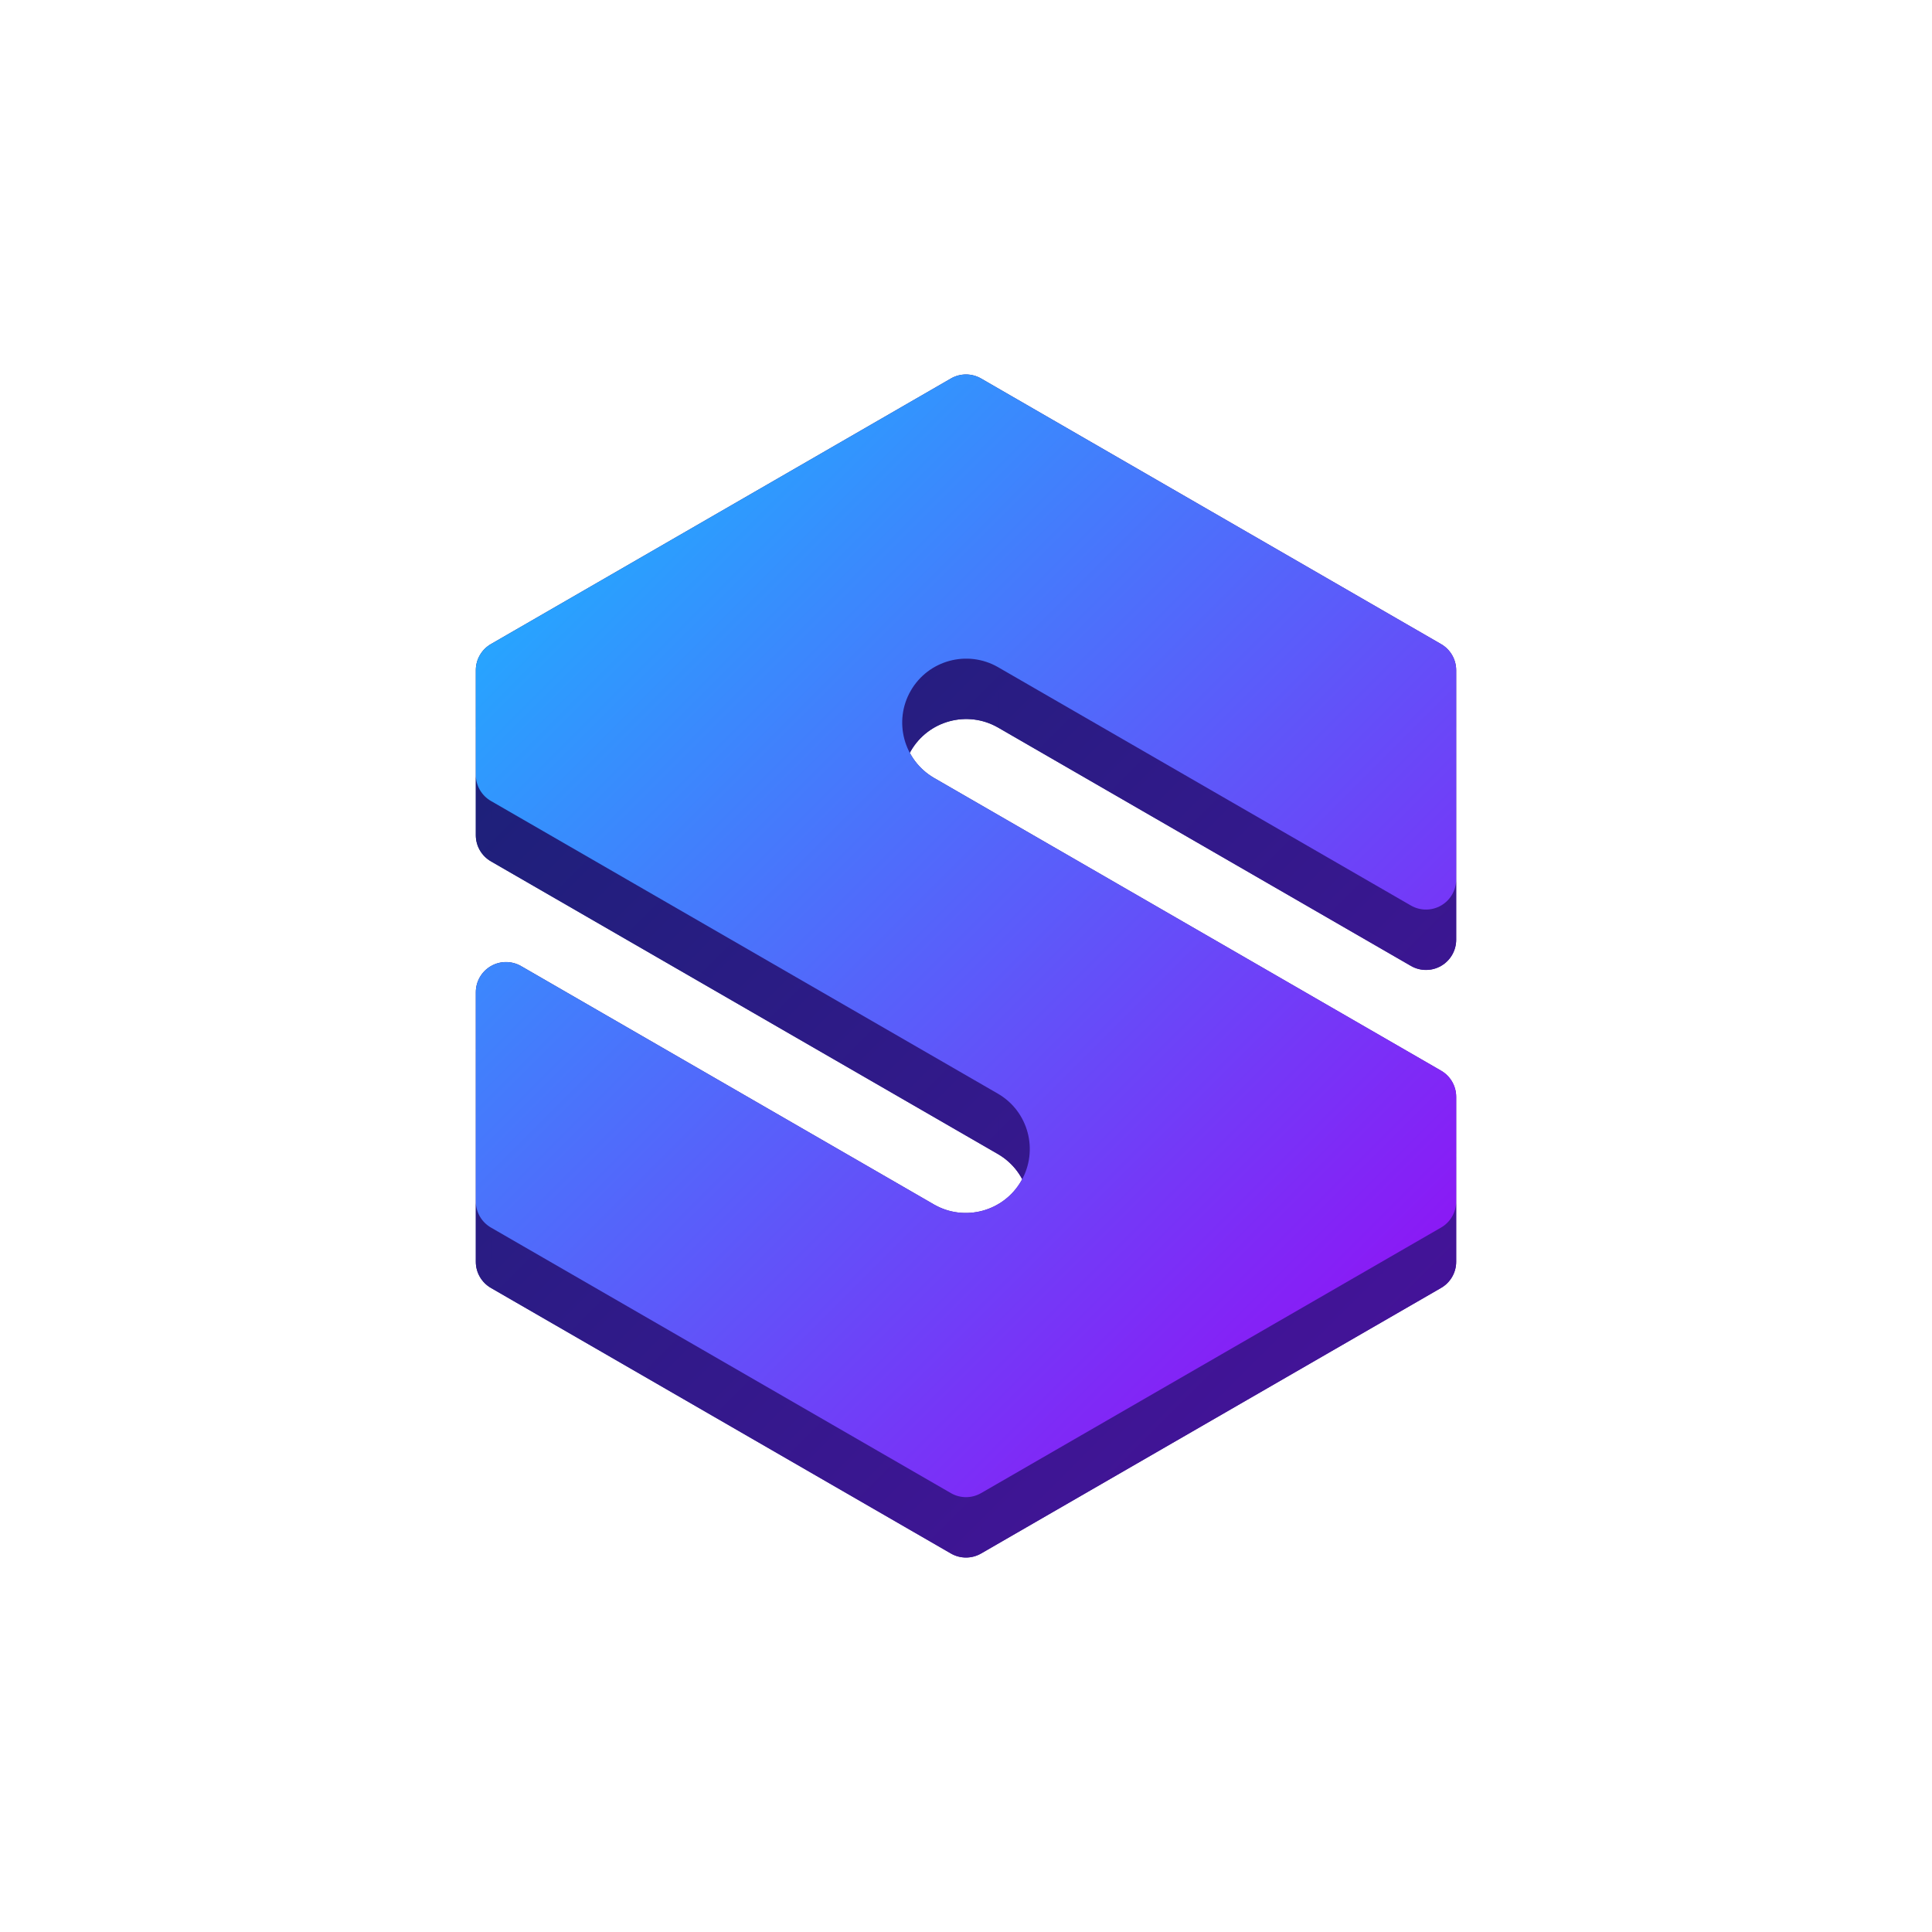
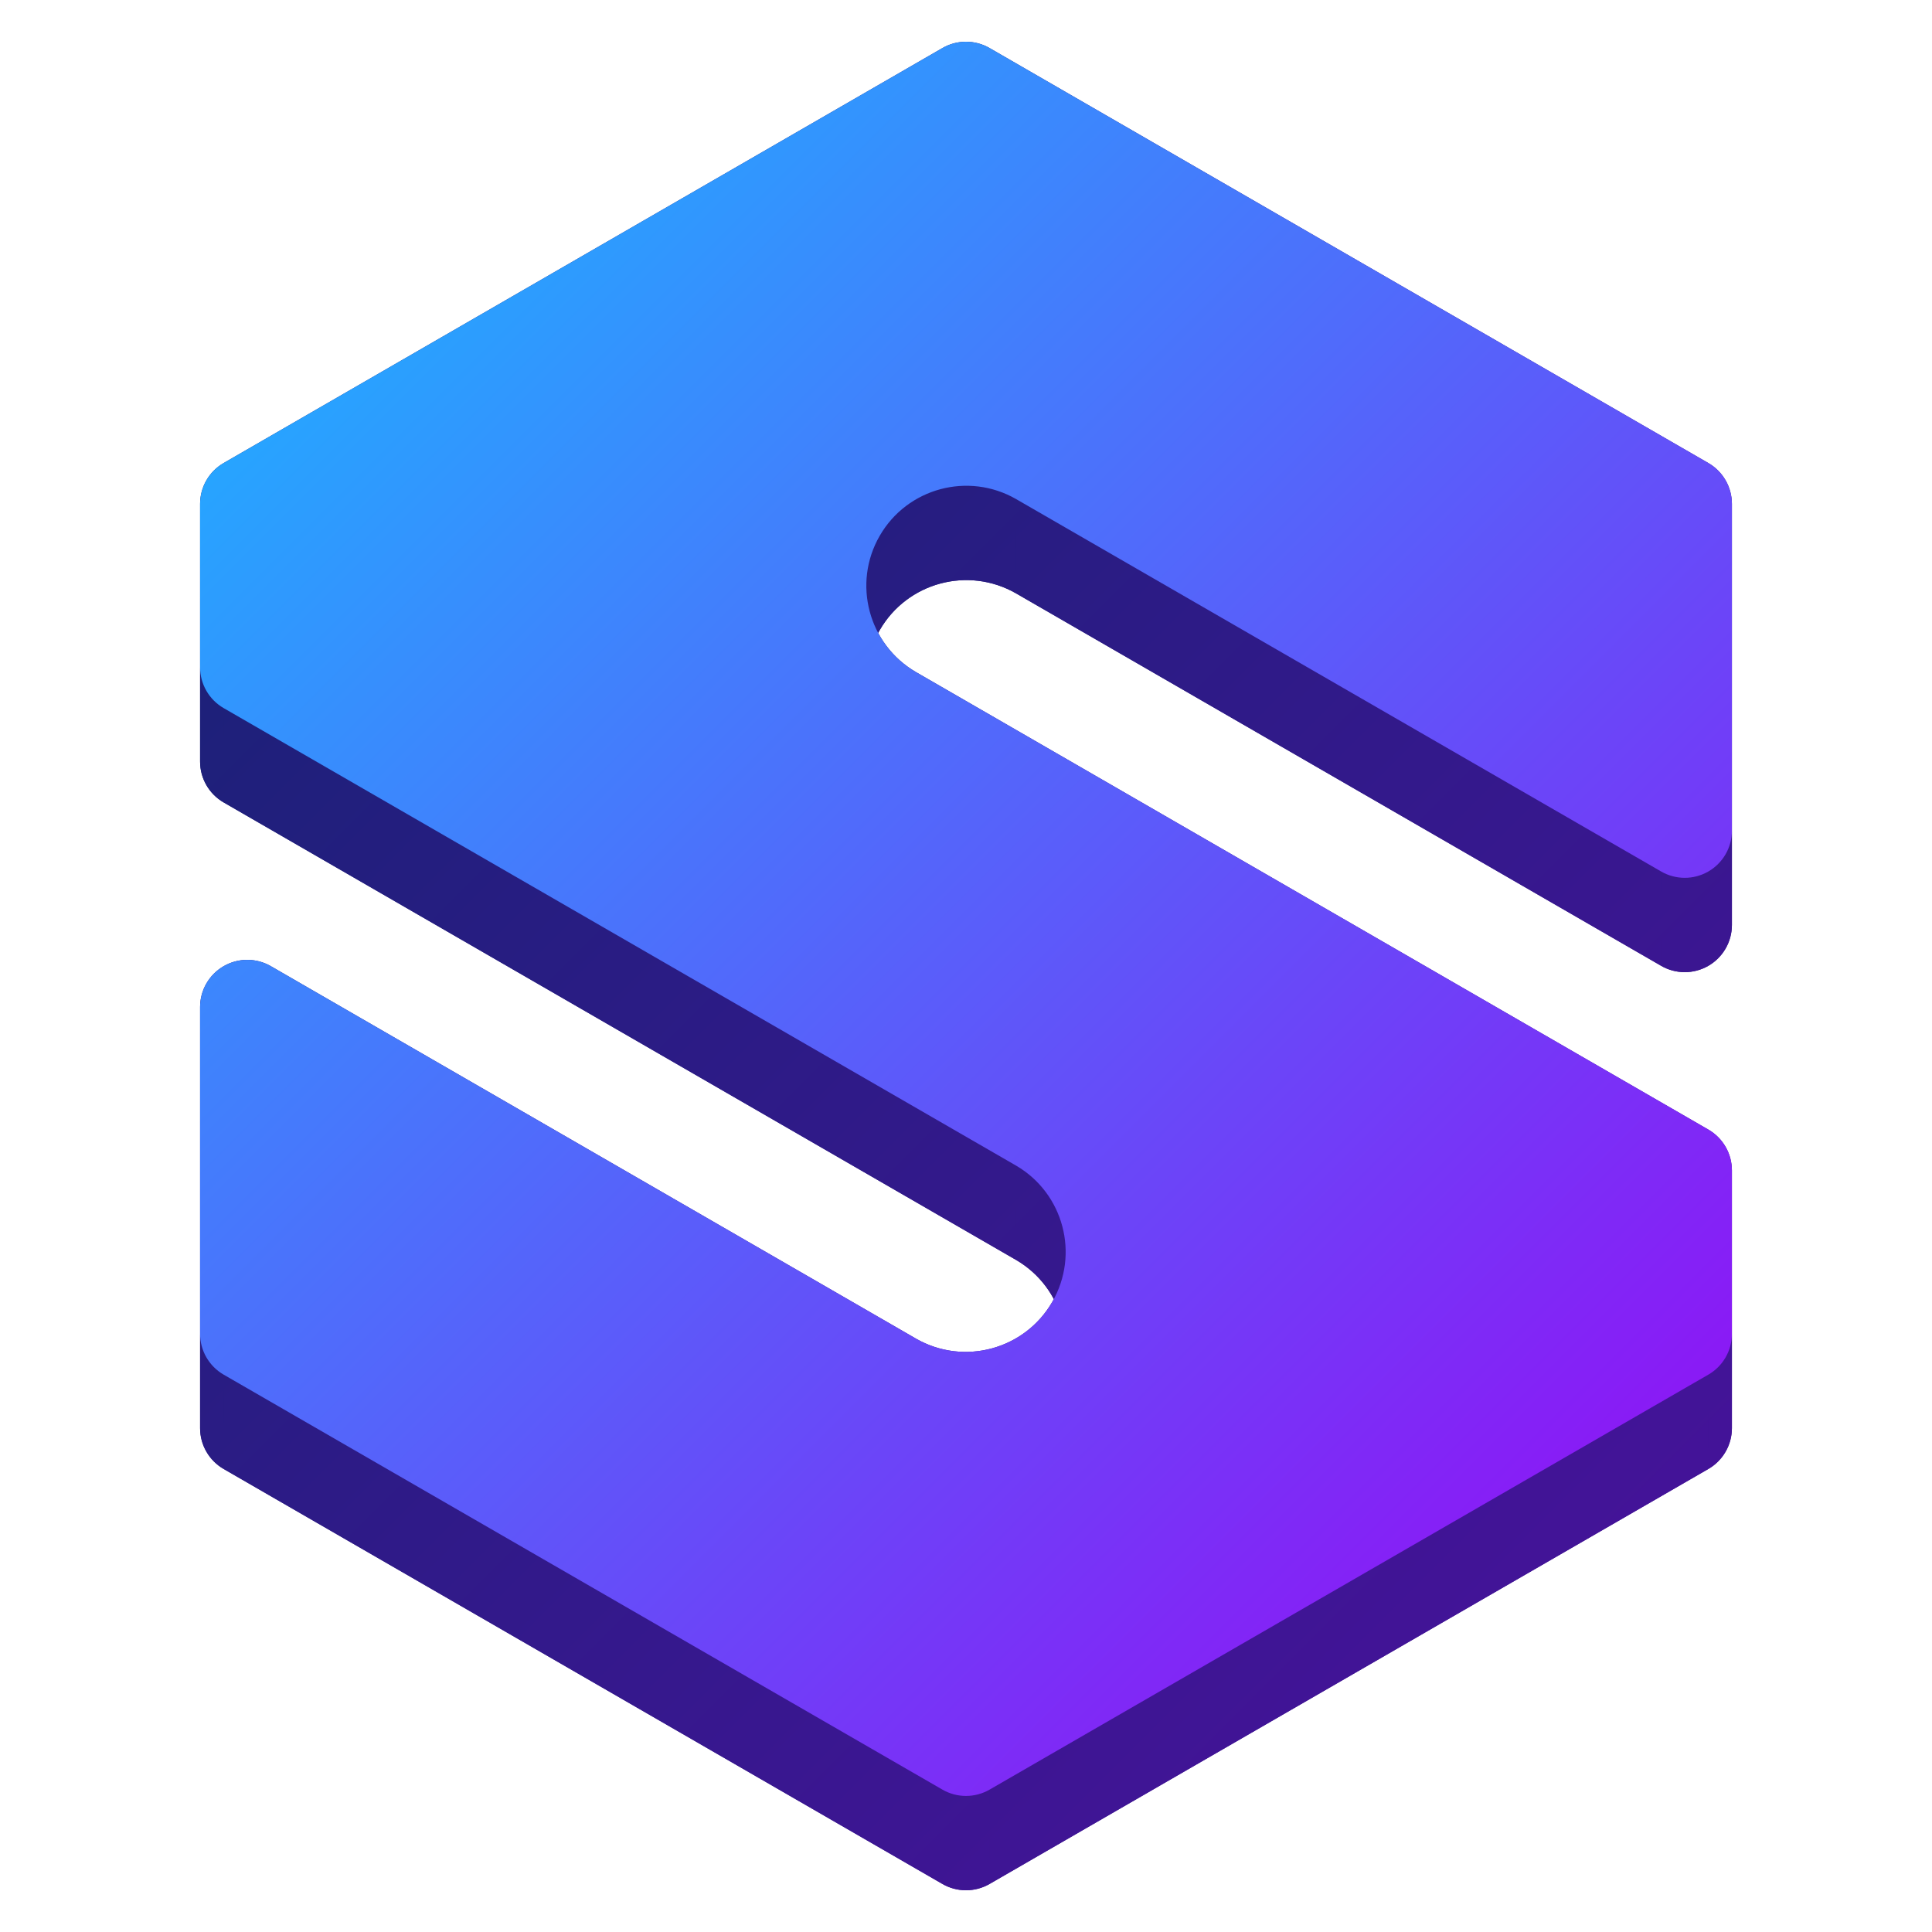
- <svg xmlns="http://www.w3.org/2000/svg" width="400" height="400" viewBox="0, 0, 400,400">
+ <svg xmlns="http://www.w3.org/2000/svg" width="256" height="256" viewBox="72 72 256 256">
  <g transform="matrix(0.390625 0 0 0.390625 0 0)">
    <defs>
      <linearGradient id="extrusion-side-gradient" gradientUnits="userSpaceOnUse" x1="256" y1="256" x2="768" y2="768">
        <stop stop-color="#152373" />
        <stop offset="1" stop-color="#47129B" />
      </linearGradient>
    </defs>
    <g id="extrusion-volume" transform="translate(-0 -16)">
      <g id="extrusion-walls" fill="url(#extrusion-side-gradient)">
        <path id="extrusion-back" fill-rule="nonzero" d="M504 216.619 A16 16 0 0 1 520 216.619 L763.808 357.381 A16 16 0 0 1 771.808 371.238 L771.808 482.089 A16 16 0 0 1 747.808 495.945 L528.952 369.589 A33.904 33.904 0 0 0 495.048 428.312 L763.808 583.48 A16 16 0 0 1 771.808 597.337 L771.808 652.762 A16 16 0 0 1 763.808 666.619 L520 807.381 A16 16 0 0 1 504 807.381 L260.192 666.619 A16 16 0 0 1 252.192 652.762 L252.192 541.911 A16 16 0 0 1 276.192 528.055 L495.048 654.411 A33.904 33.904 0 0 0 528.952 595.688 L260.192 440.52 A16 16 0 0 1 252.192 426.663 L252.192 371.238 A16 16 0 0 1 260.192 357.381 Z" transform="translate(0 32)" />
        <path d="M504 216.619 A16 16 0 0 1 520 216.619 L520 248.619 A16 16 0 0 0 504 248.619 Z" />
        <path d="M520 216.619 L763.808 357.381 L763.808 389.381 L520 248.619 Z" />
        <path d="M763.808 357.381 A16 16 0 0 1 771.808 371.238 L771.808 403.238 A16 16 0 0 0 763.808 389.381 Z" />
        <path d="M771.808 371.238 L771.808 482.089 L771.808 514.089 L771.808 403.238 Z" />
        <path d="M771.808 482.089 A16 16 0 0 1 747.808 495.945 L747.808 527.945 A16 16 0 0 0 771.808 514.089 Z" />
        <path d="M747.808 495.945 L528.952 369.589 L528.952 401.589 L747.808 527.945 Z" />
        <path d="M528.952 369.589 A33.904 33.904 0 0 0 495.048 428.312 L495.048 460.312 A33.904 33.904 0 0 1 528.952 401.589 Z" />
        <path d="M495.048 428.312 L763.808 583.48 L763.808 615.48 L495.048 460.312 Z" />
        <path d="M763.808 583.48 A16 16 0 0 1 771.808 597.337 L771.808 629.337 A16 16 0 0 0 763.808 615.48 Z" />
        <path d="M771.808 597.337 L771.808 652.762 L771.808 684.762 L771.808 629.337 Z" />
        <path d="M771.808 652.762 A16 16 0 0 1 763.808 666.619 L763.808 698.619 A16 16 0 0 0 771.808 684.762 Z" />
        <path d="M763.808 666.619 L520 807.381 L520 839.381 L763.808 698.619 Z" />
        <path d="M520 807.381 A16 16 0 0 1 504 807.381 L504 839.381 A16 16 0 0 0 520 839.381 Z" />
        <path d="M504 807.381 L260.192 666.619 L260.192 698.619 L504 839.381 Z" />
        <path d="M260.192 666.619 A16 16 0 0 1 252.192 652.762 L252.192 684.762 A16 16 0 0 0 260.192 698.619 Z" />
        <path d="M252.192 652.762 L252.192 541.911 L252.192 573.911 L252.192 684.762 Z" />
        <path d="M252.192 541.911 A16 16 0 0 1 276.192 528.055 L276.192 560.055 A16 16 0 0 0 252.192 573.911 Z" />
        <path d="M276.192 528.055 L495.048 654.411 L495.048 686.411 L276.192 560.055 Z" />
        <path d="M495.048 654.411 A33.904 33.904 0 0 0 528.952 595.688 L528.952 627.688 A33.904 33.904 0 0 1 495.048 686.411 Z" />
        <path d="M528.952 595.688 L260.192 440.52 L260.192 472.52 L528.952 627.688 Z" />
        <path d="M260.192 440.52 A16 16 0 0 1 252.192 426.663 L252.192 458.663 A16 16 0 0 0 260.192 472.52 Z" />
        <path d="M252.192 426.663 L252.192 371.238 L252.192 403.238 L252.192 458.663 Z" />
        <path d="M252.192 371.238 A16 16 0 0 1 260.192 357.381 L260.192 389.381 A16 16 0 0 0 252.192 403.238 Z" />
        <path d="M260.192 357.381 L504 216.619 L504 248.619 L260.192 389.381 Z" />
      </g>
      <g id="extrusion-front">
        <svg width="1024" height="1024" viewBox="0 0 1024 1024">
          <defs>
            <linearGradient id="editor-gradient" gradientUnits="userSpaceOnUse" x1="300" y1="300" x2="724" y2="724">
              <stop id="editor-stop-a" offset="0" stop-color="#25A7FF" />
              <stop id="editor-stop-b" offset="1" stop-color="#8C17F5" />
            </linearGradient>
            <mask id="editor-mask" mask-type="alpha" maskUnits="userSpaceOnUse" maskContentUnits="userSpaceOnUse" x="0" y="0" width="1024" height="1024">
              <g id="frame" transform="translate(0 0) rotate(0) scale(1 1)">
                <svg width="1024" height="1024" viewBox="0 0 1024 1024">
                  <path id="hex-shape-body" d="M504 216.619 A16 16 0 0 1 520 216.619 L763.808 357.381 A16 16 0 0 1 771.808 371.238 L771.808 482.089 A16 16 0 0 1 747.808 495.945 L528.952 369.589 A33.904 33.904 0 0 0 495.048 428.312 L763.808 583.48 A16 16 0 0 1 771.808 597.337 L771.808 652.762 A16 16 0 0 1 763.808 666.619 L520 807.381 A16 16 0 0 1 504 807.381 L260.192 666.619 A16 16 0 0 1 252.192 652.762 L252.192 541.911 A16 16 0 0 1 276.192 528.055 L495.048 654.411 A33.904 33.904 0 0 0 528.952 595.688 L260.192 440.52 A16 16 0 0 1 252.192 426.663 L252.192 371.238 A16 16 0 0 1 260.192 357.381 Z" fill="currentColor" />
                </svg>
              </g>
            </mask>
          </defs>
          <rect x="0" y="0" width="1024" height="1024" fill="url(#editor-gradient)" mask="url(#editor-mask)" />
        </svg>
      </g>
    </g>
  </g>
</svg>
